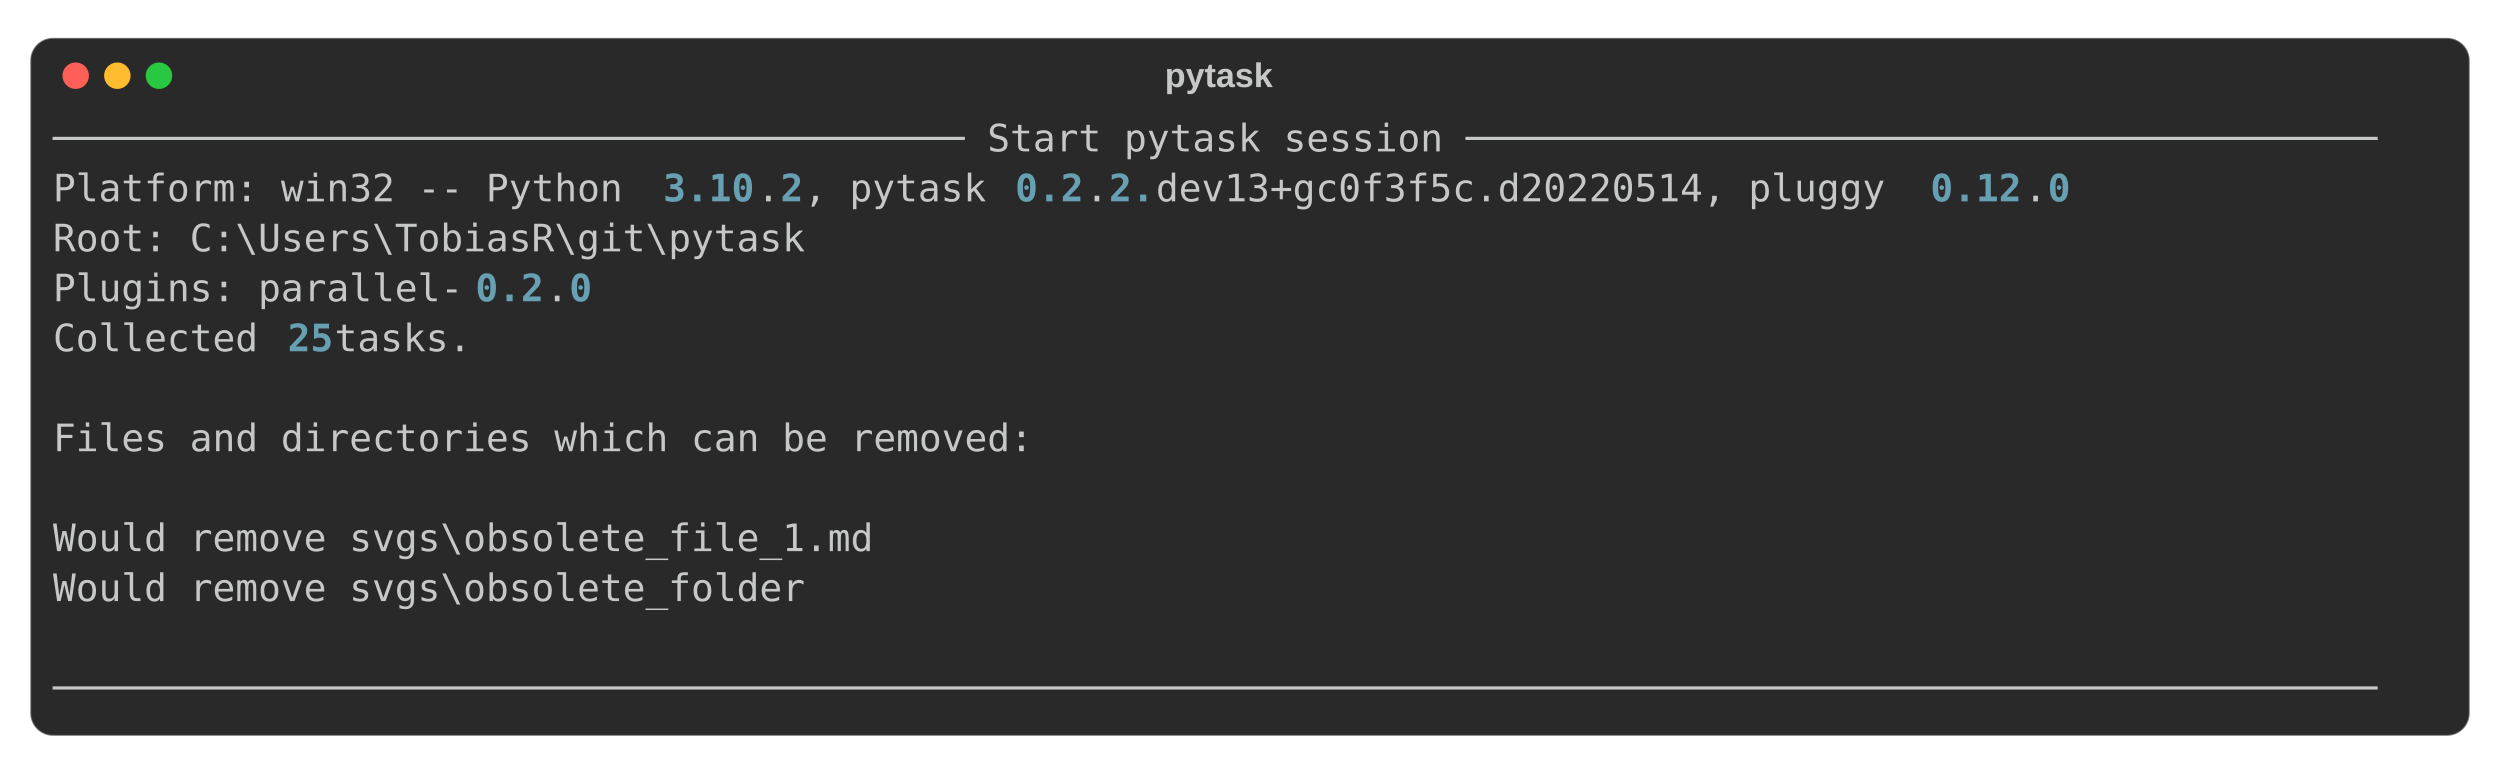
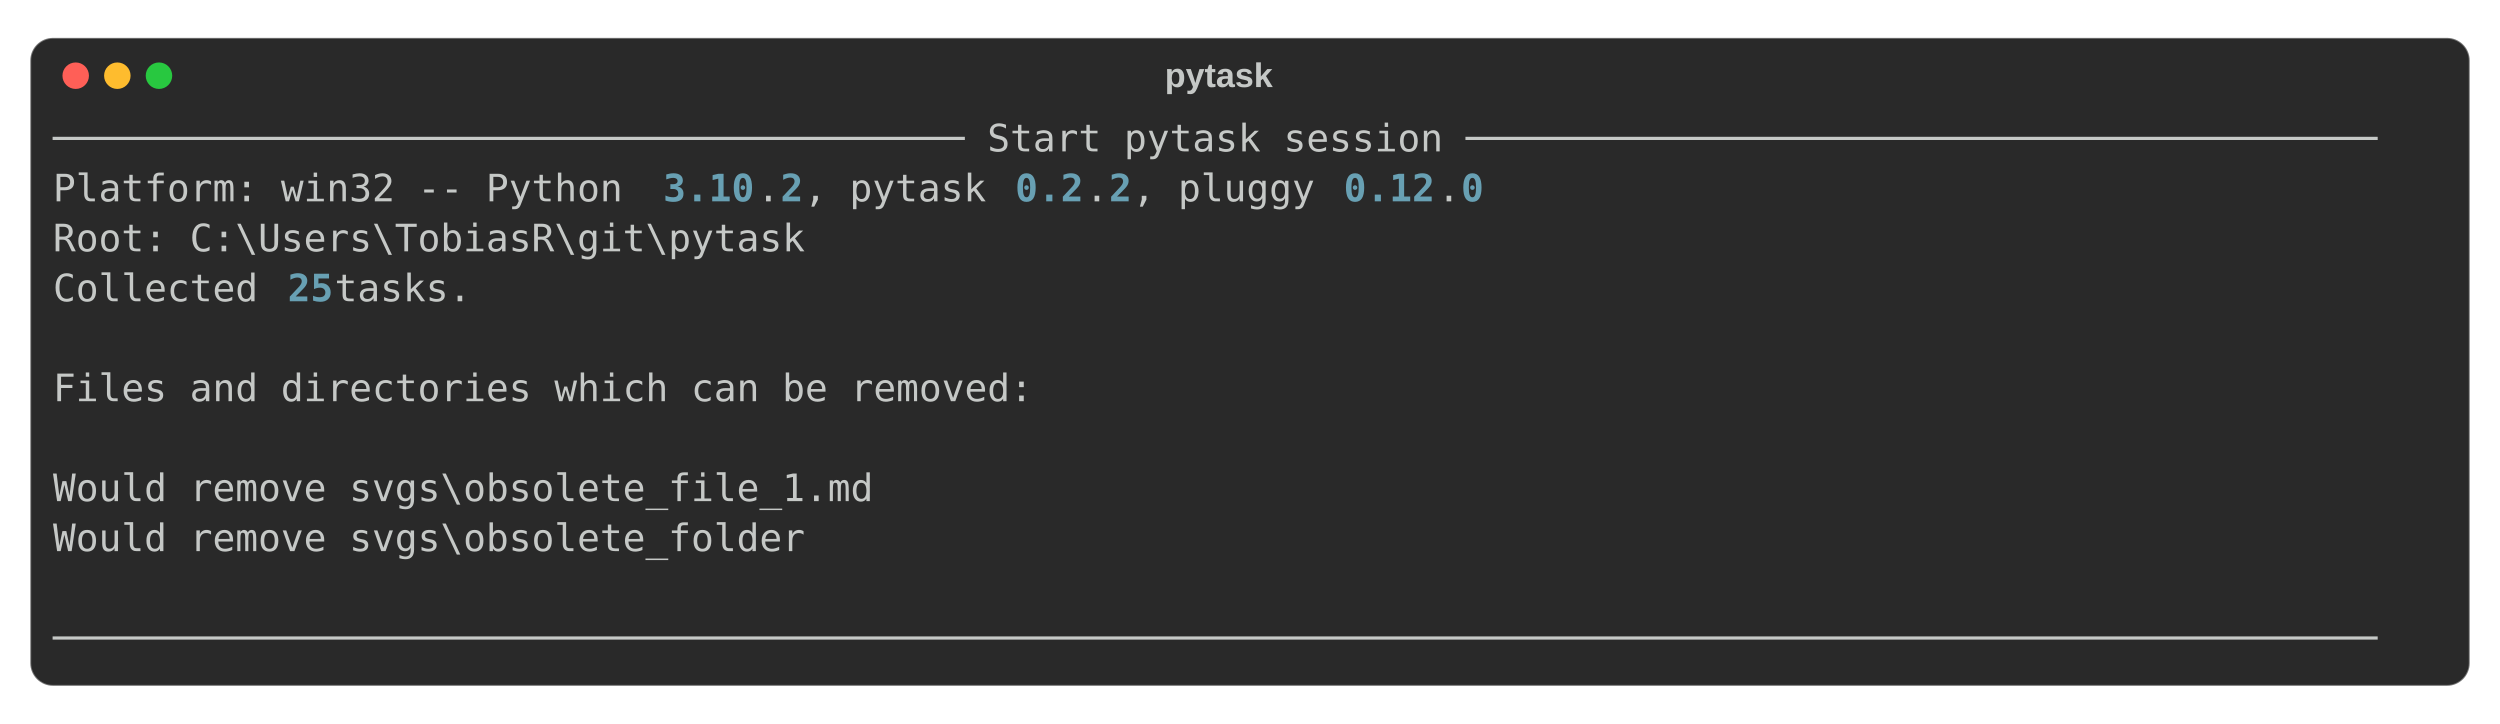
- <svg xmlns="http://www.w3.org/2000/svg" class="rich-terminal" viewBox="0 0 1321 408.8">
+ <svg xmlns="http://www.w3.org/2000/svg" class="rich-terminal" viewBox="0 0 1321 382.4">
  <style>

    @font-face {
        font-family: "Fira Code";
        src: local("FiraCode-Regular"),
                url("https://cdnjs.cloudflare.com/ajax/libs/firacode/6.2.0/woff2/FiraCode-Regular.woff2") format("woff2"),
                url("https://cdnjs.cloudflare.com/ajax/libs/firacode/6.2.0/woff/FiraCode-Regular.woff") format("woff");
        font-style: normal;
        font-weight: 400;
    }
    @font-face {
        font-family: "Fira Code";
        src: local("FiraCode-Bold"),
                url("https://cdnjs.cloudflare.com/ajax/libs/firacode/6.2.0/woff2/FiraCode-Bold.woff2") format("woff2"),
                url("https://cdnjs.cloudflare.com/ajax/libs/firacode/6.2.0/woff/FiraCode-Bold.woff") format("woff");
        font-style: bold;
        font-weight: 700;
    }

-     .terminal-4100705853-matrix {
+     .terminal-529383392-matrix {
        font-family: Fira Code, monospace;
        font-size: 20px;
        line-height: 26.4px;
        font-variant-east-asian: full-width;
    }

-     .terminal-4100705853-title {
+     .terminal-529383392-title {
        font-size: 18px;

        font-weight: bold;
        font-family: arial;
    }

-     .terminal-4100705853-r1 { fill: #c5c8c6 }
- .terminal-4100705853-r2 { fill: #68a0b3;font-weight: bold }
+     .terminal-529383392-r1 { fill: #c5c8c6 }
+ .terminal-529383392-r2 { fill: #68a0b3;font-weight: bold }
    </style>
-   <rect fill="#292929" stroke="rgba(255,255,255,0.35)" stroke-width="1" x="16" y="20" width="1289" height="368.8" rx="12" />
-   <text class="terminal-4100705853-title" fill="#c5c8c6" text-anchor="middle" x="644" y="46">pytask</text>
+   <rect fill="#292929" stroke="rgba(255,255,255,0.35)" stroke-width="1" x="16" y="20" width="1289" height="342.4" rx="12" />
+   <text class="terminal-529383392-title" fill="#c5c8c6" text-anchor="middle" x="644" y="46">pytask</text>
  <circle cx="40" cy="40" r="7" fill="#ff5f57" />
  <circle cx="62" cy="40" r="7" fill="#febc2e" />
  <circle cx="84" cy="40" r="7" fill="#28c840" />
  <g transform="translate(28, 60)">
-     <text alignment-baseline="baseline" class="terminal-4100705853-matrix" font-variant="east-asian-width-values">
-       <tspan class="terminal-4100705853-r1" x="0" y="20" textLength="1264.8">──────────────────────────────────────── Start pytask session ────────────────────────────────────────</tspan>
-       <tspan class="terminal-4100705853-r1" x="1264.8" y="20" textLength="12.4">
+     <text alignment-baseline="baseline" class="terminal-529383392-matrix" font-variant="east-asian-width-values">
+       <tspan class="terminal-529383392-r1" x="0" y="20" textLength="1264.8">──────────────────────────────────────── Start pytask session ────────────────────────────────────────</tspan>
+       <tspan class="terminal-529383392-r1" x="1264.8" y="20" textLength="12.4">
</tspan>
-       <tspan class="terminal-4100705853-r1" x="0" y="46.4" textLength="322.4">Platform: win32 -- Python </tspan>
-       <tspan class="terminal-4100705853-r2" x="322.4" y="46.4" textLength="49.6">3.10</tspan>
-       <tspan class="terminal-4100705853-r1" x="372" y="46.4" textLength="12.4">.</tspan>
-       <tspan class="terminal-4100705853-r2" x="384.4" y="46.4" textLength="12.4">2</tspan>
-       <tspan class="terminal-4100705853-r1" x="396.8" y="46.4" textLength="111.6">, pytask </tspan>
-       <tspan class="terminal-4100705853-r2" x="508.4" y="46.4" textLength="37.2">0.2</tspan>
-       <tspan class="terminal-4100705853-r1" x="545.6" y="46.4" textLength="12.4">.</tspan>
-       <tspan class="terminal-4100705853-r2" x="558" y="46.4" textLength="24.8">2.</tspan>
-       <tspan class="terminal-4100705853-r1" x="582.8" y="46.4" textLength="409.2">dev13+gc0f3f5c.d20220514, pluggy </tspan>
-       <tspan class="terminal-4100705853-r2" x="992" y="46.4" textLength="49.6">0.12</tspan>
-       <tspan class="terminal-4100705853-r1" x="1041.6" y="46.4" textLength="12.4">.</tspan>
-       <tspan class="terminal-4100705853-r2" x="1054" y="46.4" textLength="12.4">0</tspan>
-       <tspan class="terminal-4100705853-r1" x="1066.4" y="46.4" textLength="198.4">                </tspan>
-       <tspan class="terminal-4100705853-r1" x="1264.8" y="46.4" textLength="12.4">
+       <tspan class="terminal-529383392-r1" x="0" y="46.4" textLength="322.4">Platform: win32 -- Python </tspan>
+       <tspan class="terminal-529383392-r2" x="322.4" y="46.4" textLength="49.6">3.10</tspan>
+       <tspan class="terminal-529383392-r1" x="372" y="46.4" textLength="12.4">.</tspan>
+       <tspan class="terminal-529383392-r2" x="384.4" y="46.4" textLength="12.4">2</tspan>
+       <tspan class="terminal-529383392-r1" x="396.8" y="46.4" textLength="111.6">, pytask </tspan>
+       <tspan class="terminal-529383392-r2" x="508.4" y="46.4" textLength="37.2">0.2</tspan>
+       <tspan class="terminal-529383392-r1" x="545.6" y="46.4" textLength="12.4">.</tspan>
+       <tspan class="terminal-529383392-r2" x="558" y="46.4" textLength="12.4">2</tspan>
+       <tspan class="terminal-529383392-r1" x="570.4" y="46.4" textLength="111.6">, pluggy </tspan>
+       <tspan class="terminal-529383392-r2" x="682" y="46.4" textLength="49.6">0.12</tspan>
+       <tspan class="terminal-529383392-r1" x="731.6" y="46.4" textLength="12.4">.</tspan>
+       <tspan class="terminal-529383392-r2" x="744" y="46.4" textLength="12.4">0</tspan>
+       <tspan class="terminal-529383392-r1" x="756.4" y="46.4" textLength="508.4">                                         </tspan>
+       <tspan class="terminal-529383392-r1" x="1264.8" y="46.4" textLength="12.4">
</tspan>
-       <tspan class="terminal-4100705853-r1" x="0" y="72.8" textLength="409.2">Root: C:\Users\TobiasR\git\pytask</tspan>
-       <tspan class="terminal-4100705853-r1" x="409.2" y="72.8" textLength="855.6">                                                                     </tspan>
-       <tspan class="terminal-4100705853-r1" x="1264.8" y="72.8" textLength="12.4">
+       <tspan class="terminal-529383392-r1" x="0" y="72.8" textLength="409.2">Root: C:\Users\TobiasR\git\pytask</tspan>
+       <tspan class="terminal-529383392-r1" x="409.2" y="72.8" textLength="855.6">                                                                     </tspan>
+       <tspan class="terminal-529383392-r1" x="1264.8" y="72.8" textLength="12.4">
</tspan>
-       <tspan class="terminal-4100705853-r1" x="0" y="99.2" textLength="223.2">Plugins: parallel-</tspan>
-       <tspan class="terminal-4100705853-r2" x="223.2" y="99.2" textLength="37.2">0.2</tspan>
-       <tspan class="terminal-4100705853-r1" x="260.4" y="99.2" textLength="12.4">.</tspan>
-       <tspan class="terminal-4100705853-r2" x="272.8" y="99.2" textLength="12.4">0</tspan>
-       <tspan class="terminal-4100705853-r1" x="285.2" y="99.2" textLength="979.6">                                                                               </tspan>
-       <tspan class="terminal-4100705853-r1" x="1264.8" y="99.2" textLength="12.4">
+       <tspan class="terminal-529383392-r1" x="0" y="99.2" textLength="124">Collected </tspan>
+       <tspan class="terminal-529383392-r2" x="124" y="99.2" textLength="24.8">25</tspan>
+       <tspan class="terminal-529383392-r1" x="148.8" y="99.2" textLength="86.8"> tasks.</tspan>
+       <tspan class="terminal-529383392-r1" x="235.6" y="99.2" textLength="1029.2">                                                                                   </tspan>
+       <tspan class="terminal-529383392-r1" x="1264.8" y="99.2" textLength="12.4">
</tspan>
-       <tspan class="terminal-4100705853-r1" x="0" y="125.6" textLength="124">Collected </tspan>
-       <tspan class="terminal-4100705853-r2" x="124" y="125.6" textLength="24.8">25</tspan>
-       <tspan class="terminal-4100705853-r1" x="148.8" y="125.6" textLength="86.8"> tasks.</tspan>
-       <tspan class="terminal-4100705853-r1" x="235.6" y="125.6" textLength="1029.2">                                                                                   </tspan>
-       <tspan class="terminal-4100705853-r1" x="1264.8" y="125.6" textLength="12.4">
+       <tspan class="terminal-529383392-r1" x="0" y="125.6" textLength="1264.8">                                                                                                      </tspan>
+       <tspan class="terminal-529383392-r1" x="1264.8" y="125.6" textLength="12.4">
</tspan>
-       <tspan class="terminal-4100705853-r1" x="0" y="152" textLength="1264.8">                                                                                                      </tspan>
-       <tspan class="terminal-4100705853-r1" x="1264.8" y="152" textLength="12.4">
+       <tspan class="terminal-529383392-r1" x="0" y="152" textLength="533.2">Files and directories which can be removed:</tspan>
+       <tspan class="terminal-529383392-r1" x="533.2" y="152" textLength="731.6">                                                           </tspan>
+       <tspan class="terminal-529383392-r1" x="1264.8" y="152" textLength="12.4">
</tspan>
-       <tspan class="terminal-4100705853-r1" x="0" y="178.4" textLength="533.2">Files and directories which can be removed:</tspan>
-       <tspan class="terminal-4100705853-r1" x="533.2" y="178.4" textLength="731.6">                                                           </tspan>
-       <tspan class="terminal-4100705853-r1" x="1264.8" y="178.4" textLength="12.4">
+       <tspan class="terminal-529383392-r1" x="0" y="178.4" textLength="1264.8">                                                                                                      </tspan>
+       <tspan class="terminal-529383392-r1" x="1264.8" y="178.4" textLength="12.4">
</tspan>
-       <tspan class="terminal-4100705853-r1" x="0" y="204.8" textLength="1264.8">                                                                                                      </tspan>
-       <tspan class="terminal-4100705853-r1" x="1264.8" y="204.8" textLength="12.4">
+       <tspan class="terminal-529383392-r1" x="0" y="204.8" textLength="446.4">Would remove svgs\obsolete_file_1.md</tspan>
+       <tspan class="terminal-529383392-r1" x="446.4" y="204.8" textLength="818.4">                                                                  </tspan>
+       <tspan class="terminal-529383392-r1" x="1264.8" y="204.8" textLength="12.4">
</tspan>
-       <tspan class="terminal-4100705853-r1" x="0" y="231.2" textLength="446.4">Would remove svgs\obsolete_file_1.md</tspan>
-       <tspan class="terminal-4100705853-r1" x="446.4" y="231.2" textLength="818.4">                                                                  </tspan>
-       <tspan class="terminal-4100705853-r1" x="1264.8" y="231.2" textLength="12.4">
+       <tspan class="terminal-529383392-r1" x="0" y="231.2" textLength="409.2">Would remove svgs\obsolete_folder</tspan>
+       <tspan class="terminal-529383392-r1" x="409.2" y="231.2" textLength="855.6">                                                                     </tspan>
+       <tspan class="terminal-529383392-r1" x="1264.8" y="231.2" textLength="12.4">
</tspan>
-       <tspan class="terminal-4100705853-r1" x="0" y="257.6" textLength="409.2">Would remove svgs\obsolete_folder</tspan>
-       <tspan class="terminal-4100705853-r1" x="409.2" y="257.6" textLength="855.6">                                                                     </tspan>
-       <tspan class="terminal-4100705853-r1" x="1264.8" y="257.6" textLength="12.4">
+       <tspan class="terminal-529383392-r1" x="0" y="257.6" textLength="1264.8">                                                                                                      </tspan>
+       <tspan class="terminal-529383392-r1" x="1264.8" y="257.6" textLength="12.4">
</tspan>
-       <tspan class="terminal-4100705853-r1" x="0" y="284" textLength="1264.8">                                                                                                      </tspan>
-       <tspan class="terminal-4100705853-r1" x="1264.8" y="284" textLength="12.4">
- </tspan>
-       <tspan class="terminal-4100705853-r1" x="0" y="310.4" textLength="1264.8">──────────────────────────────────────────────────────────────────────────────────────────────────────</tspan>
-       <tspan class="terminal-4100705853-r1" x="1264.8" y="310.4" textLength="12.4">
+       <tspan class="terminal-529383392-r1" x="0" y="284" textLength="1264.8">──────────────────────────────────────────────────────────────────────────────────────────────────────</tspan>
+       <tspan class="terminal-529383392-r1" x="1264.8" y="284" textLength="12.4">
</tspan>
    </text>
  </g>
</svg>
